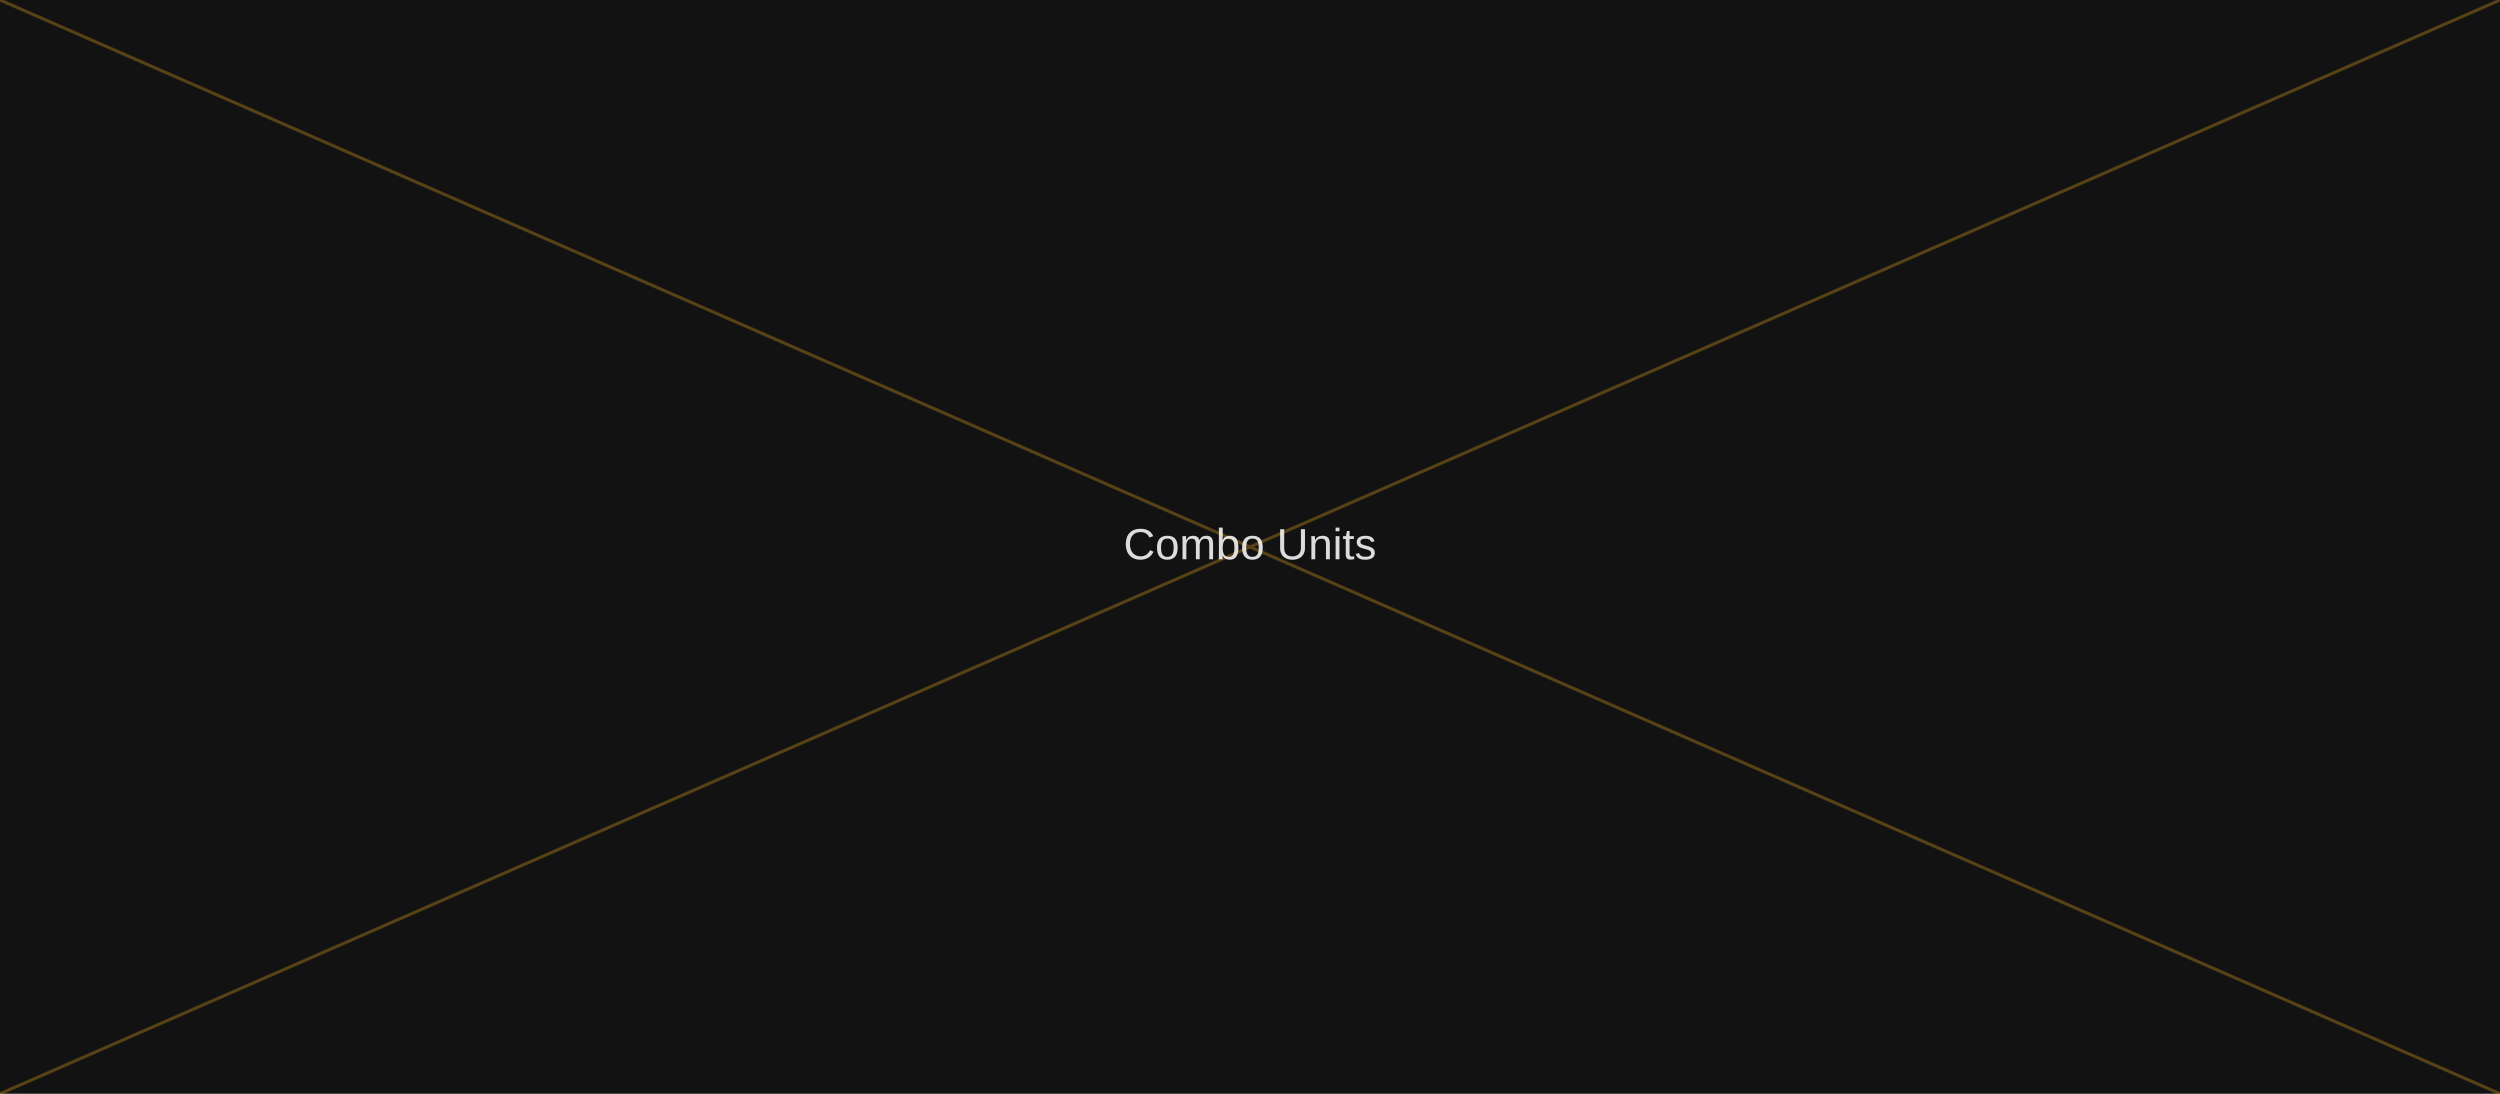
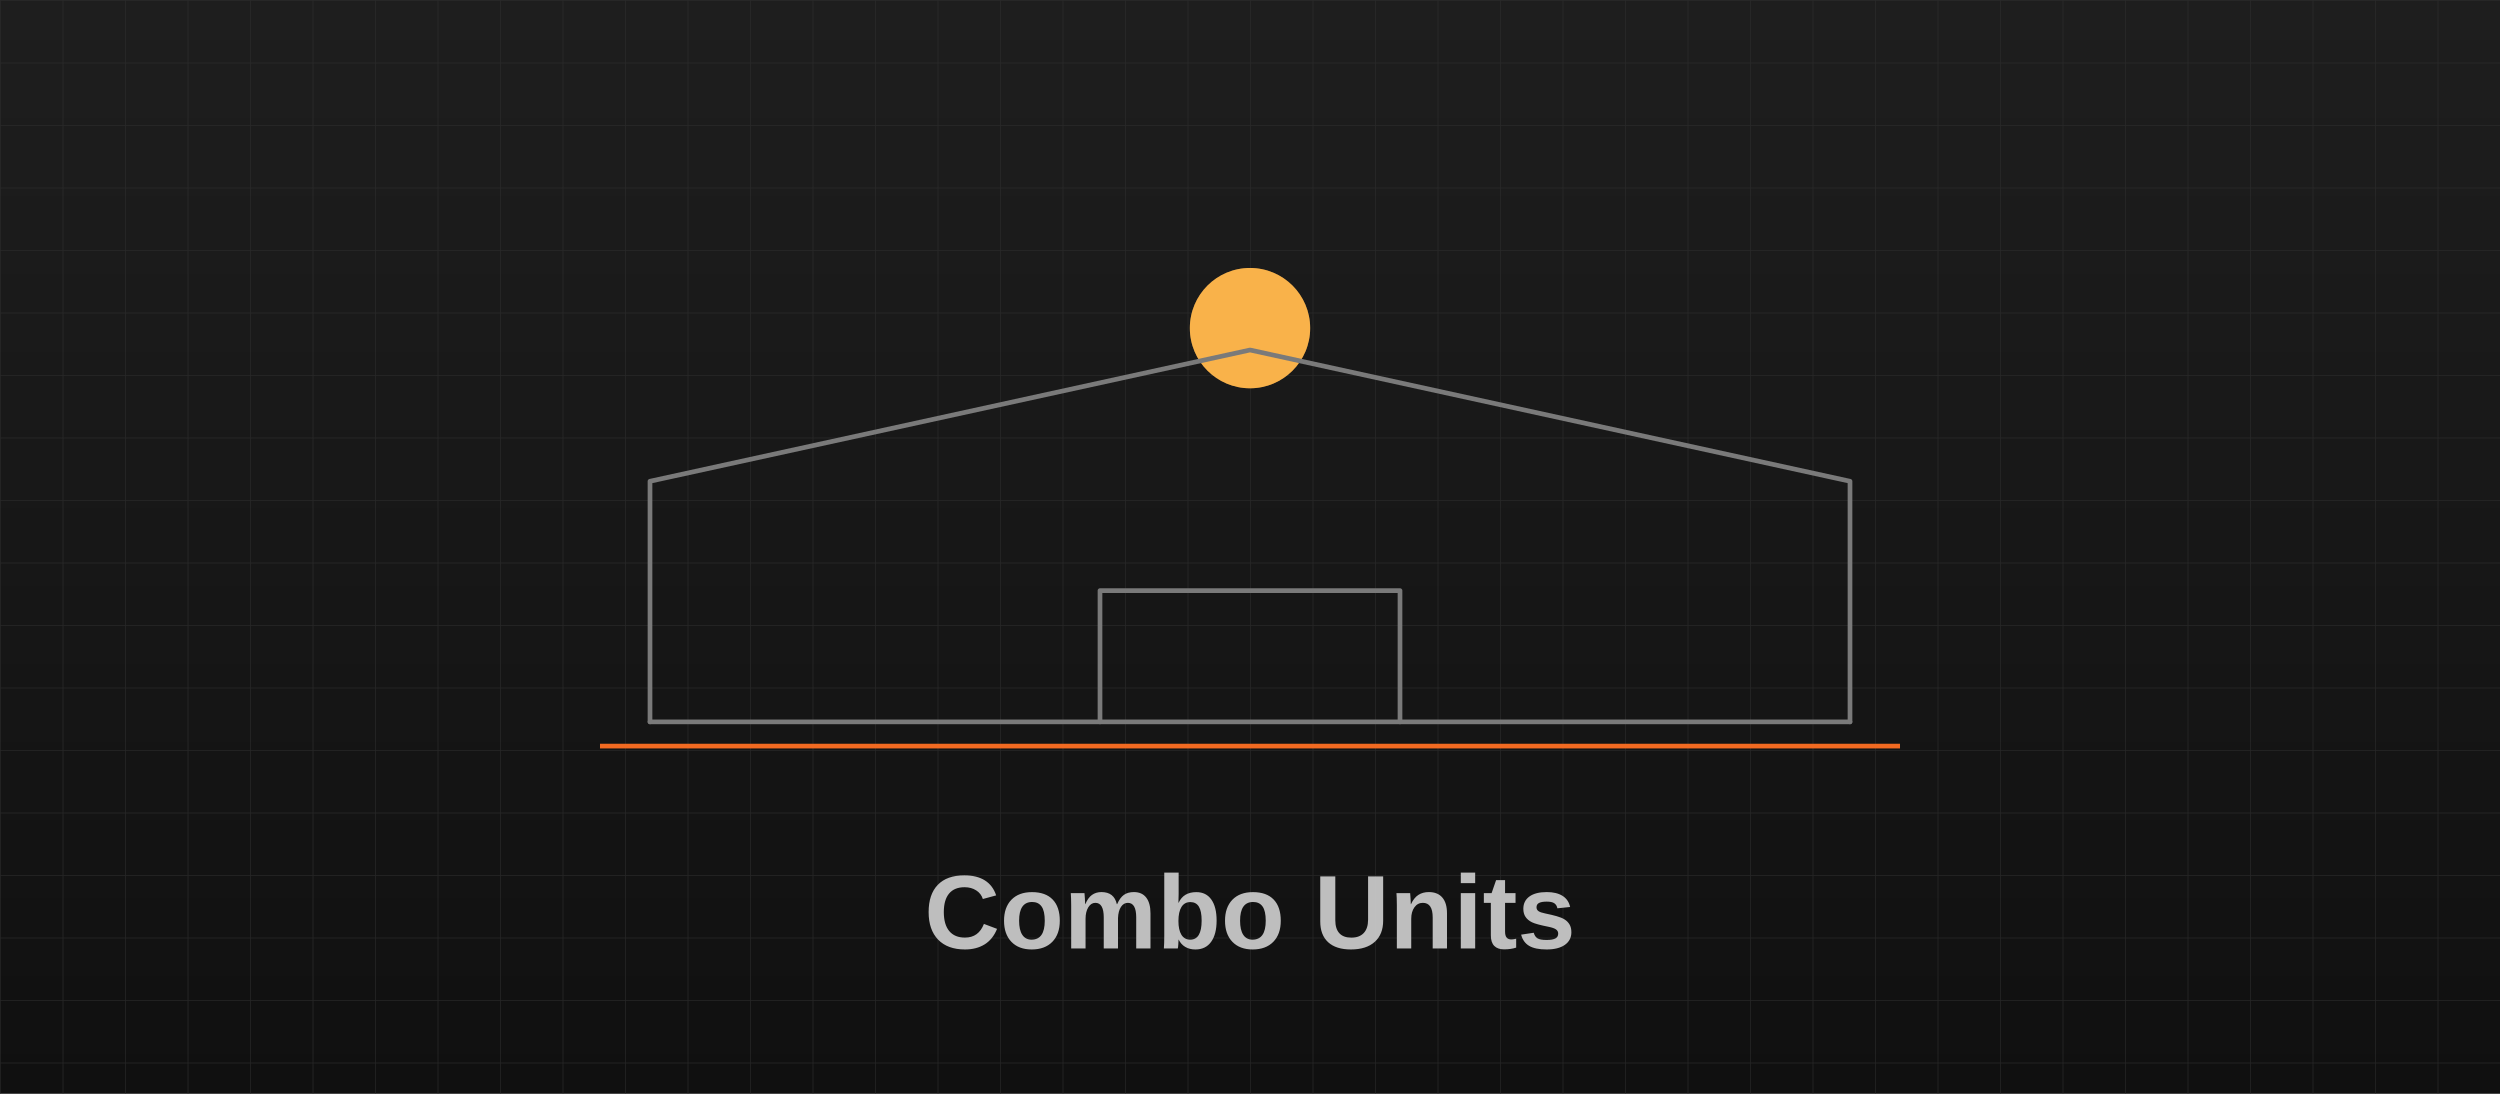
- <svg xmlns="http://www.w3.org/2000/svg" width="1600" height="700" viewBox="0 0 1600 700">
-   <rect width="100%" height="100%" fill="#121212" />
-   <g fill="none" stroke="#d89a1f" stroke-width="2" opacity="0.35">
-     <line x1="0" y1="0" x2="1600" y2="700" />
-     <line x1="1600" y1="0" x2="0" y2="700" />
+ <svg xmlns="http://www.w3.org/2000/svg" width="1600" height="700" viewBox="0 0 1600 700" role="img" aria-label="Combo Units">
+   <defs>
+     <linearGradient id="bg" x1="0" y1="0" x2="0" y2="1">
+       <stop offset="0" stop-color="#1e1e1e" />
+       <stop offset="1" stop-color="#101010" />
+     </linearGradient>
+     <pattern id="grid" width="40" height="40" patternUnits="userSpaceOnUse">
+       <path d="M40 0H0V40" fill="none" stroke="#2e2e2e" stroke-width="1" opacity="0.7" />
+       <animateTransform attributeName="patternTransform" type="translate" from="0 0" to="40 40" dur="14s" repeatCount="indefinite" />
+     </pattern>
+     <style>
+       .sun, .halo { transform-box: fill-box; transform-origin: center; }
+       .sun { animation: sunBob 6s ease-in-out infinite; }
+       .halo { animation: sunHalo 4.5s ease-in-out infinite; }
+       .base { transform-box: fill-box; transform-origin: center; animation: baseGlow 3.6s ease-in-out infinite; }
+       .frame { animation: frameGlow 6s ease-in-out infinite; }
+       @keyframes sunBob { 0%, 100% { transform: translateY(0); } 50% { transform: translateY(-9px); } }
+       @keyframes sunHalo { 0% { transform: scale(1); opacity: .32; } 70% { opacity: 0; } 100% { transform: scale(1.55); opacity: 0; } }
+       @keyframes baseGlow { 0%, 100% { opacity: 1; transform: scaleX(1); } 50% { opacity: .6; transform: scaleX(.97); } }
+       @keyframes frameGlow { 0%, 100% { opacity: .88; } 50% { opacity: 1; } }
+       @media (prefers-reduced-motion: reduce) { .sun, .halo, .base, .frame { animation: none; } }
+     </style>
+   </defs>
+   <rect width="100%" height="100%" fill="url(#bg)" />
+   <rect width="100%" height="100%" fill="url(#grid)" />
+   <g class="sun">
+     <circle class="halo" cx="800" cy="210" r="38.5" fill="#f9b24a" opacity="0.4" />
+     <circle cx="800" cy="210" r="38.5" fill="#f9b24a" />
  </g>
-   <text x="50%" y="50%" dominant-baseline="middle" text-anchor="middle" font-family="Arial, sans-serif" font-size="28" fill="#ffffff" opacity="0.85">Combo Units</text>
+   <g class="frame" fill="none" stroke="#7a7a7a" stroke-width="3" stroke-linejoin="round" stroke-linecap="round">
+     <path d="M416 462 V308 L800 224 L1184 308 V462" />
+     <path d="M416 462 H1184" />
+     <path d="M704 462 V378 H896 V462" />
+   </g>
+   <rect class="base" x="384" y="476" width="832" height="3" fill="#f26a21" />
+   <text x="50%" y="84%" dominant-baseline="middle" text-anchor="middle" font-family="'Segoe UI', Arial, sans-serif" font-size="67" font-weight="700" fill="#c6c6c6" opacity="0.95">Combo Units</text>
</svg>
